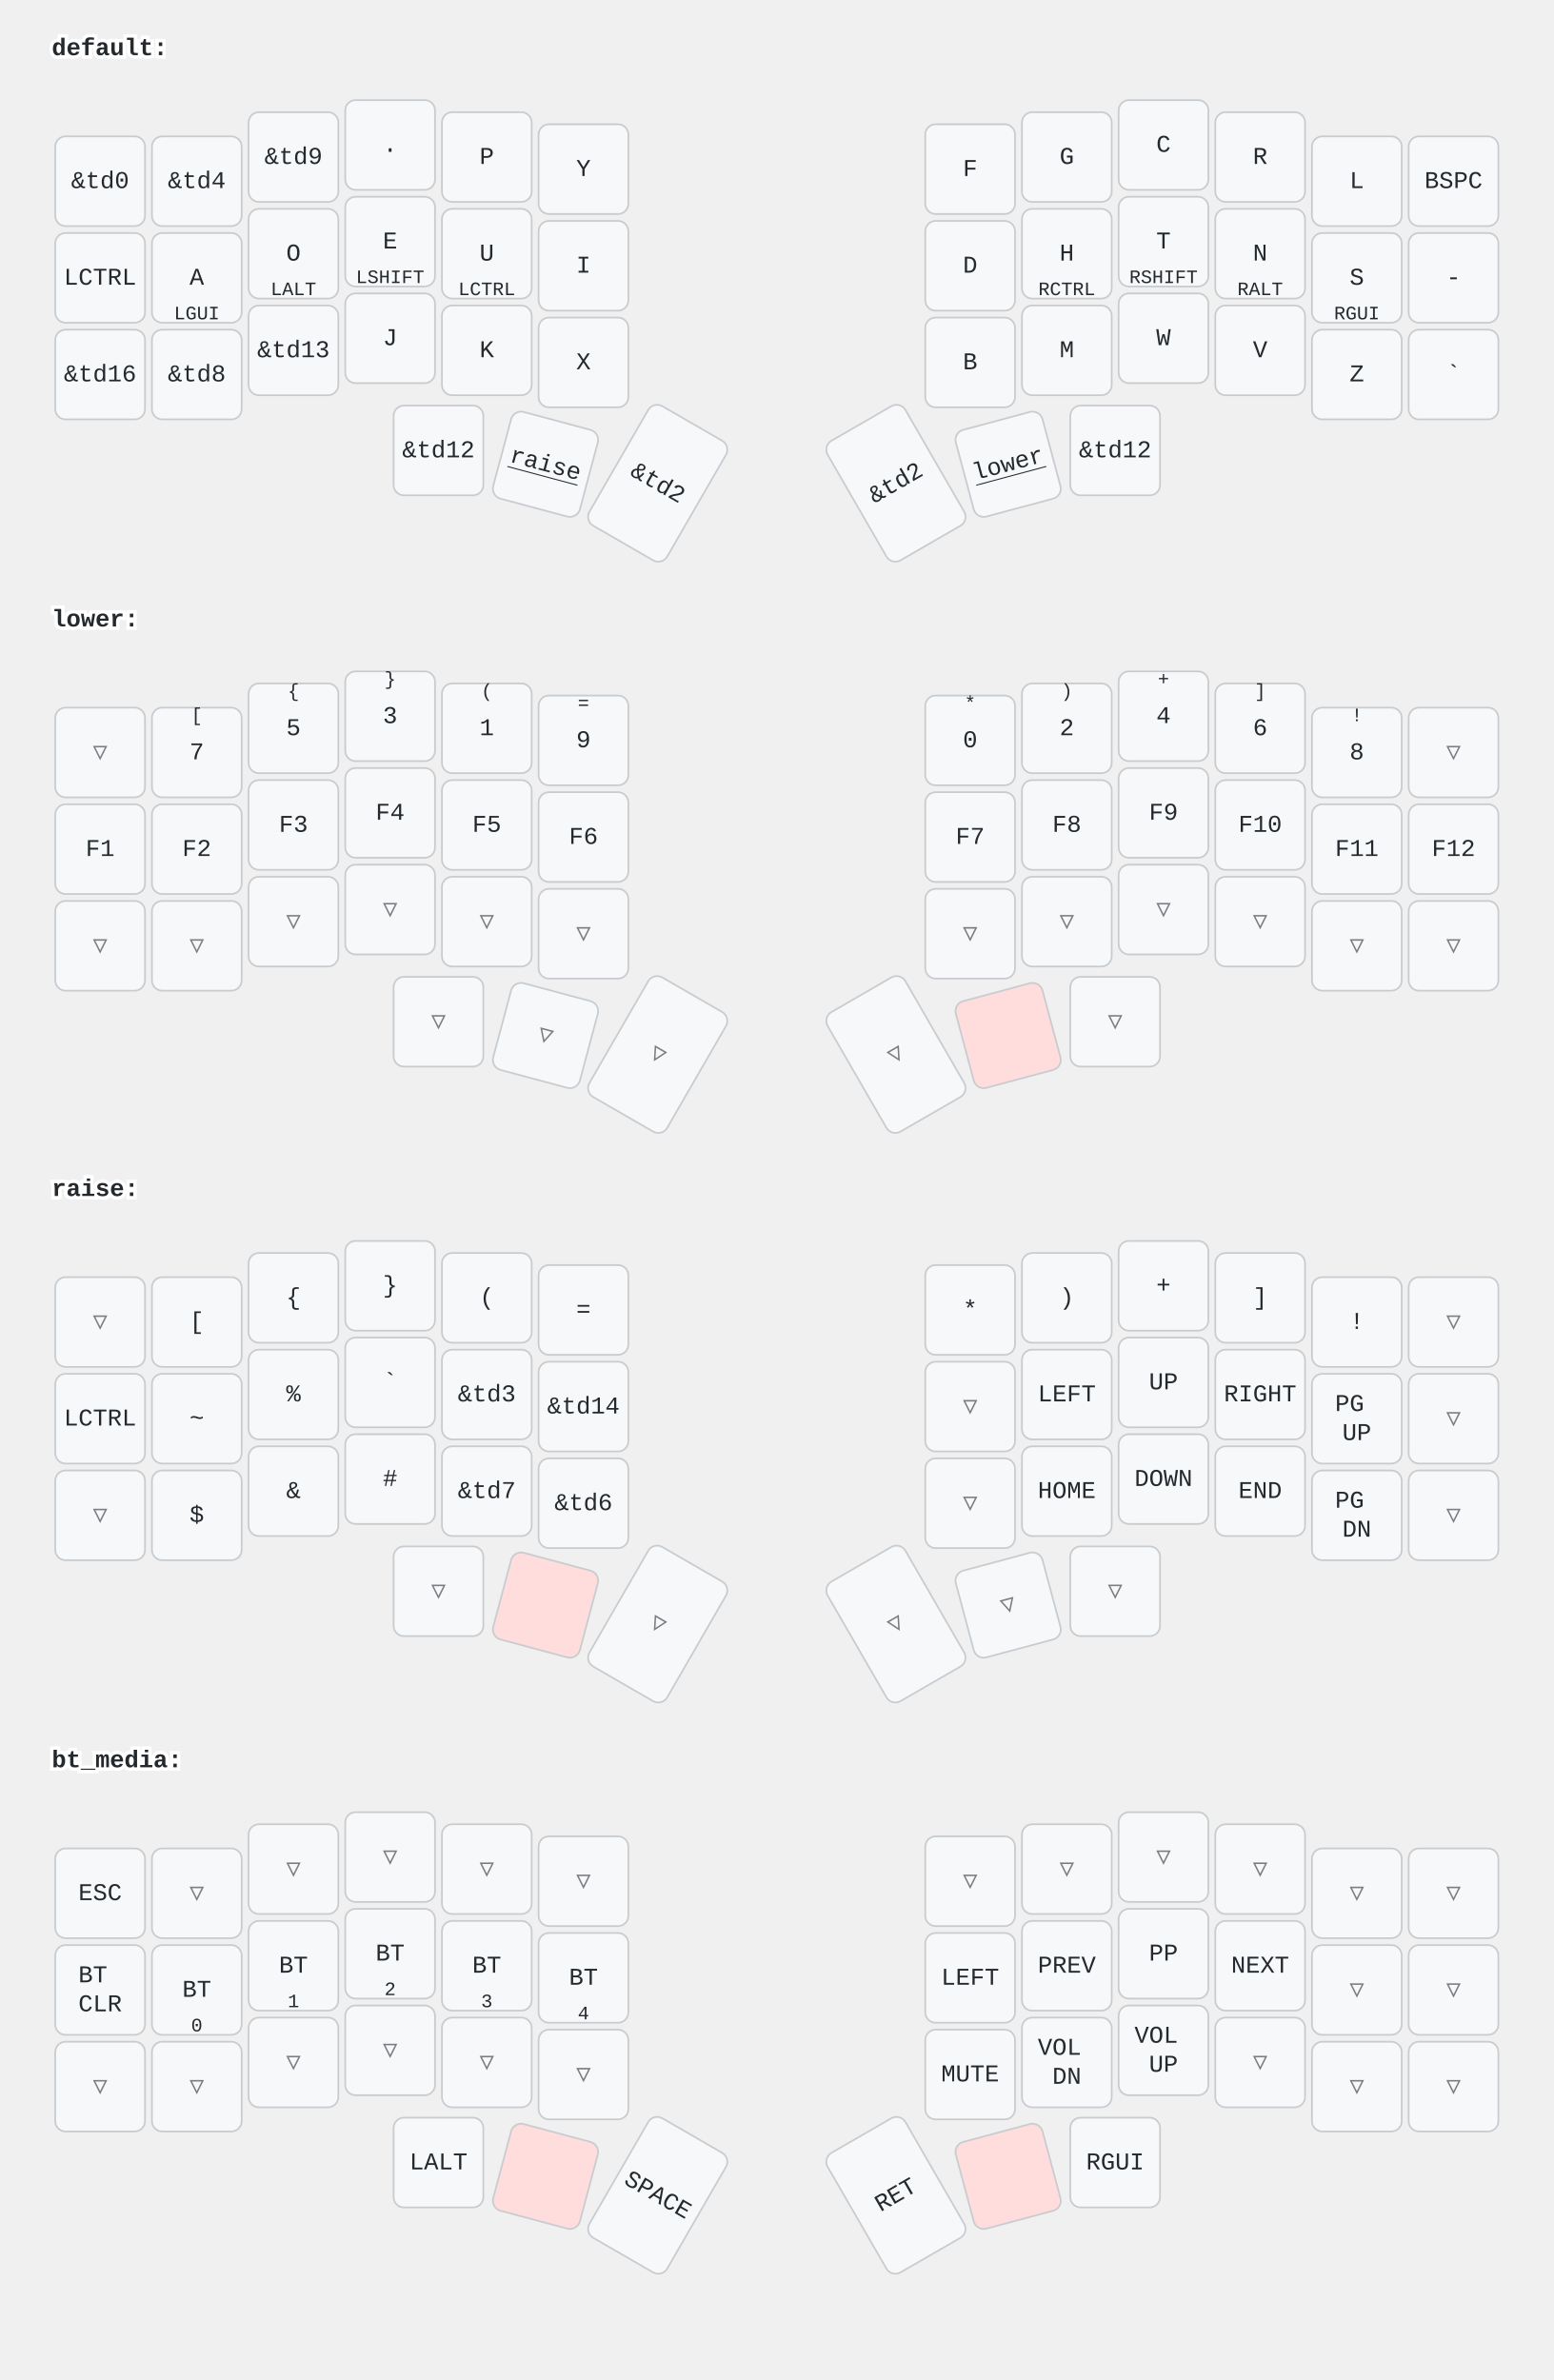
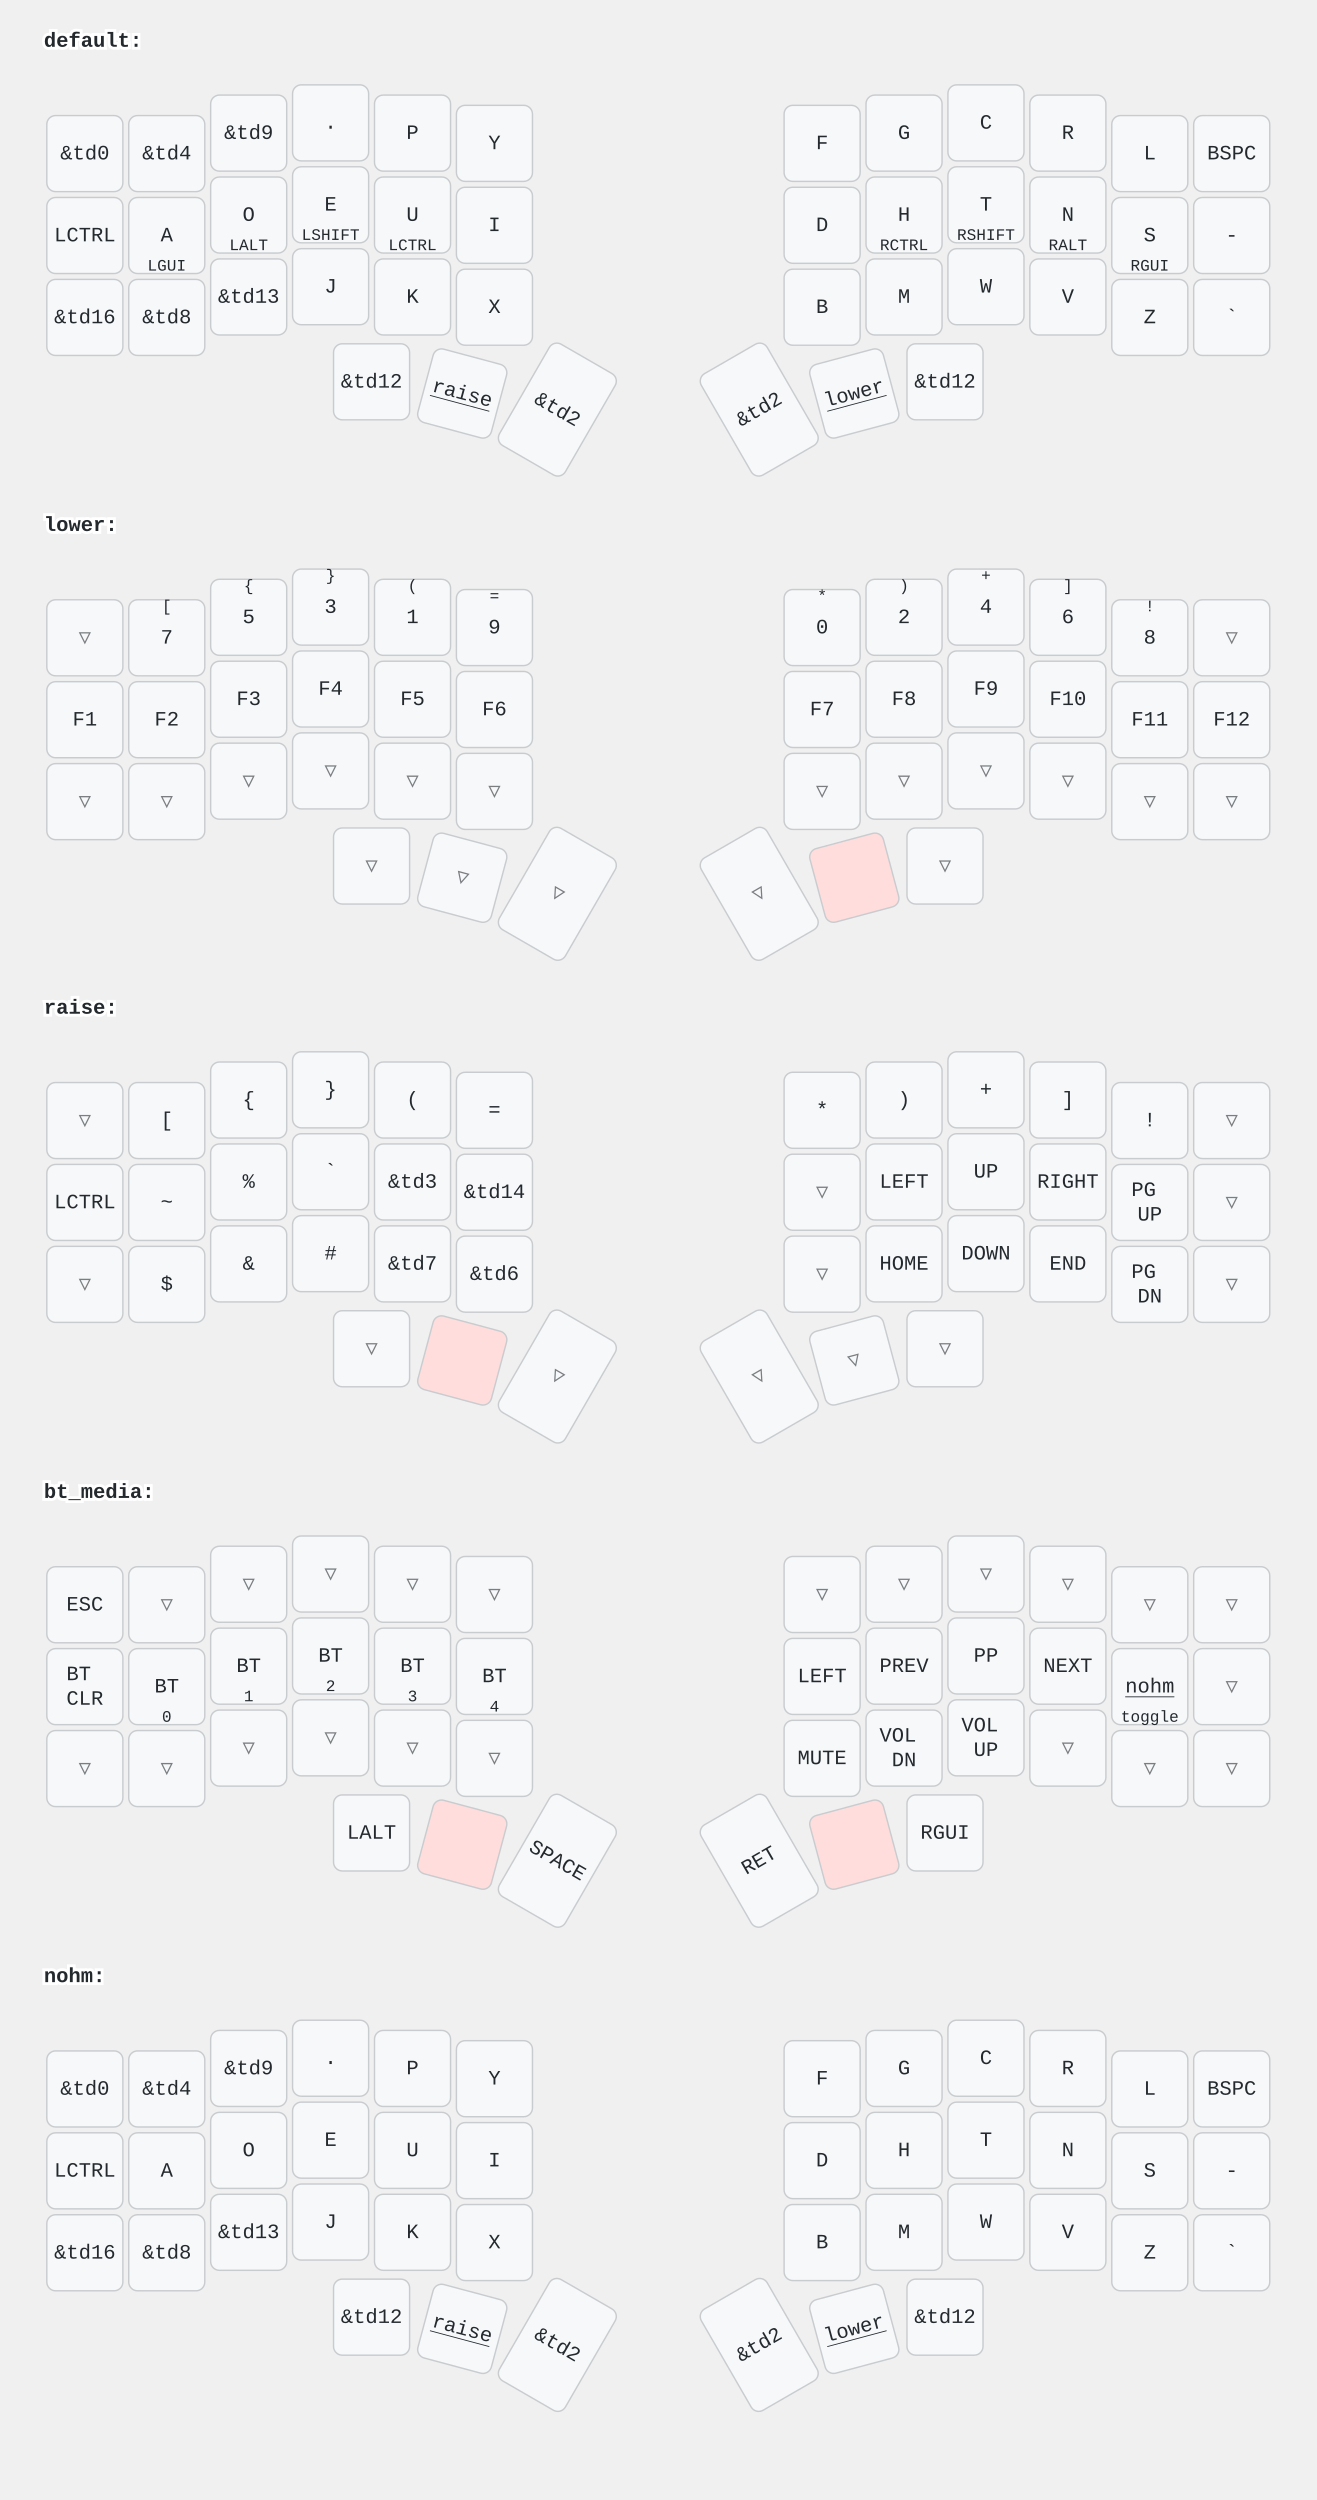
- <svg xmlns="http://www.w3.org/2000/svg" width="900" height="1379" viewBox="0 0 900 1379" class="keymap">
+ <svg xmlns="http://www.w3.org/2000/svg" width="900" height="1709" viewBox="0 0 900 1709" class="keymap">
  <style>/* inherit to force styles through use tags */
svg path {
    fill: inherit;
}

/* font and background color specifications */
svg.keymap {
    font-family: SFMono-Regular,Consolas,Liberation Mono,Menlo,monospace;
    font-size: 14px;
    font-kerning: normal;
    text-rendering: optimizeLegibility;
    fill: #24292e;
}

/* default key styling */
rect.key {
    fill: #f6f8fa;
}

rect.key, rect.combo {
    stroke: #c9cccf;
    stroke-width: 1;
}

/* default key side styling, only used is draw_key_sides is set */
rect.side {
    filter: brightness(90%);
}

/* color accent for combo boxes */
rect.combo, rect.combo-separate {
    fill: #cdf;
}

/* color accent for held keys */
rect.held, rect.combo.held {
    fill: #fdd;
}

/* color accent for ghost (optional) keys */
rect.ghost, rect.combo.ghost {
    stroke-dasharray: 4, 4;
    stroke-width: 2;
}

text {
    text-anchor: middle;
    dominant-baseline: middle;
}

/* styling for layer labels */
text.label {
    font-weight: bold;
    text-anchor: start;
    stroke: white;
    stroke-width: 4;
    paint-order: stroke;
}

/* styling for optional footer */
text.footer {
    text-anchor: end;
    dominant-baseline: auto;
    stroke: white;
    stroke-width: 4;
    paint-order: stroke;
}

/* styling for combo tap, and key non-tap label text */
text.combo, text.hold, text.shifted, text.left, text.right {
    font-size: 11px;
}

text.hold {
    text-anchor: middle;
    dominant-baseline: auto;
}

text.shifted {
    text-anchor: middle;
    dominant-baseline: hanging;
}

text.left {
    text-anchor: start;
}

text.right {
    text-anchor: end;
}

text.layer-activator {
    text-decoration: underline;
}

/* styling for hold/shifted label text in combo box */
text.combo.hold, text.combo.shifted, text.combo.left, text.combo.right {
    font-size: 8px;
}

/* lighter symbol for transparent keys */
text.trans {
    fill: #7b7e81;
}

/* styling for combo dendrons */
path.combo {
    stroke-width: 1;
    stroke: gray;
    fill: none;
}

/* Start Tabler Icons Cleanup */
/* cannot use height/width with glyphs */
.icon-tabler &gt; path {
    fill: inherit;
    stroke: inherit;
    stroke-width: 2;
}
/* hide tabler's default box */
.icon-tabler &gt; path[stroke="none"][fill="none"] {
    visibility: hidden;
}
/* End Tabler Icons Cleanup */
</style>
  <g transform="translate(30, 0)" class="layer-default">
    <text x="0" y="28" class="label" id="default">default:</text>
    <g transform="translate(0, 56)">
      <g transform="translate(28, 49)" class="key keypos-0">
        <rect rx="6" ry="6" x="-26" y="-26" width="52" height="52" class="key" />
        <text x="0" y="0" class="key tap">&amp;td0</text>
      </g>
      <g transform="translate(84, 49)" class="key keypos-1">
        <rect rx="6" ry="6" x="-26" y="-26" width="52" height="52" class="key" />
        <text x="0" y="0" class="key tap">&amp;td4</text>
      </g>
      <g transform="translate(140, 35)" class="key keypos-2">
        <rect rx="6" ry="6" x="-26" y="-26" width="52" height="52" class="key" />
        <text x="0" y="0" class="key tap">&amp;td9</text>
      </g>
      <g transform="translate(196, 28)" class="key keypos-3">
        <rect rx="6" ry="6" x="-26" y="-26" width="52" height="52" class="key" />
        <text x="0" y="0" class="key tap">.</text>
      </g>
      <g transform="translate(252, 35)" class="key keypos-4">
        <rect rx="6" ry="6" x="-26" y="-26" width="52" height="52" class="key" />
        <text x="0" y="0" class="key tap">P</text>
      </g>
      <g transform="translate(308, 42)" class="key keypos-5">
        <rect rx="6" ry="6" x="-26" y="-26" width="52" height="52" class="key" />
        <text x="0" y="0" class="key tap">Y</text>
      </g>
      <g transform="translate(532, 42)" class="key keypos-6">
        <rect rx="6" ry="6" x="-26" y="-26" width="52" height="52" class="key" />
        <text x="0" y="0" class="key tap">F</text>
      </g>
      <g transform="translate(588, 35)" class="key keypos-7">
        <rect rx="6" ry="6" x="-26" y="-26" width="52" height="52" class="key" />
        <text x="0" y="0" class="key tap">G</text>
      </g>
      <g transform="translate(644, 28)" class="key keypos-8">
        <rect rx="6" ry="6" x="-26" y="-26" width="52" height="52" class="key" />
        <text x="0" y="0" class="key tap">C</text>
      </g>
      <g transform="translate(700, 35)" class="key keypos-9">
        <rect rx="6" ry="6" x="-26" y="-26" width="52" height="52" class="key" />
        <text x="0" y="0" class="key tap">R</text>
      </g>
      <g transform="translate(756, 49)" class="key keypos-10">
        <rect rx="6" ry="6" x="-26" y="-26" width="52" height="52" class="key" />
        <text x="0" y="0" class="key tap">L</text>
      </g>
      <g transform="translate(812, 49)" class="key keypos-11">
        <rect rx="6" ry="6" x="-26" y="-26" width="52" height="52" class="key" />
        <text x="0" y="0" class="key tap">BSPC</text>
      </g>
      <g transform="translate(28, 105)" class="key keypos-12">
        <rect rx="6" ry="6" x="-26" y="-26" width="52" height="52" class="key" />
        <text x="0" y="0" class="key tap">LCTRL</text>
      </g>
      <g transform="translate(84, 105)" class="key keypos-13">
        <rect rx="6" ry="6" x="-26" y="-26" width="52" height="52" class="key" />
        <text x="0" y="0" class="key tap">A</text>
        <text x="0" y="24" class="key hold">LGUI</text>
      </g>
      <g transform="translate(140, 91)" class="key keypos-14">
        <rect rx="6" ry="6" x="-26" y="-26" width="52" height="52" class="key" />
        <text x="0" y="0" class="key tap">O</text>
        <text x="0" y="24" class="key hold">LALT</text>
      </g>
      <g transform="translate(196, 84)" class="key keypos-15">
        <rect rx="6" ry="6" x="-26" y="-26" width="52" height="52" class="key" />
        <text x="0" y="0" class="key tap">E</text>
        <text x="0" y="24" class="key hold">LSHIFT</text>
      </g>
      <g transform="translate(252, 91)" class="key keypos-16">
        <rect rx="6" ry="6" x="-26" y="-26" width="52" height="52" class="key" />
        <text x="0" y="0" class="key tap">U</text>
        <text x="0" y="24" class="key hold">LCTRL</text>
      </g>
      <g transform="translate(308, 98)" class="key keypos-17">
        <rect rx="6" ry="6" x="-26" y="-26" width="52" height="52" class="key" />
        <text x="0" y="0" class="key tap">I</text>
      </g>
      <g transform="translate(532, 98)" class="key keypos-18">
        <rect rx="6" ry="6" x="-26" y="-26" width="52" height="52" class="key" />
        <text x="0" y="0" class="key tap">D</text>
      </g>
      <g transform="translate(588, 91)" class="key keypos-19">
        <rect rx="6" ry="6" x="-26" y="-26" width="52" height="52" class="key" />
        <text x="0" y="0" class="key tap">H</text>
        <text x="0" y="24" class="key hold">RCTRL</text>
      </g>
      <g transform="translate(644, 84)" class="key keypos-20">
        <rect rx="6" ry="6" x="-26" y="-26" width="52" height="52" class="key" />
        <text x="0" y="0" class="key tap">T</text>
        <text x="0" y="24" class="key hold">RSHIFT</text>
      </g>
      <g transform="translate(700, 91)" class="key keypos-21">
        <rect rx="6" ry="6" x="-26" y="-26" width="52" height="52" class="key" />
        <text x="0" y="0" class="key tap">N</text>
        <text x="0" y="24" class="key hold">RALT</text>
      </g>
      <g transform="translate(756, 105)" class="key keypos-22">
        <rect rx="6" ry="6" x="-26" y="-26" width="52" height="52" class="key" />
        <text x="0" y="0" class="key tap">S</text>
        <text x="0" y="24" class="key hold">RGUI</text>
      </g>
      <g transform="translate(812, 105)" class="key keypos-23">
        <rect rx="6" ry="6" x="-26" y="-26" width="52" height="52" class="key" />
        <text x="0" y="0" class="key tap">-</text>
      </g>
      <g transform="translate(28, 161)" class="key keypos-24">
        <rect rx="6" ry="6" x="-26" y="-26" width="52" height="52" class="key" />
        <text x="0" y="0" class="key tap">&amp;td16</text>
      </g>
      <g transform="translate(84, 161)" class="key keypos-25">
        <rect rx="6" ry="6" x="-26" y="-26" width="52" height="52" class="key" />
        <text x="0" y="0" class="key tap">&amp;td8</text>
      </g>
      <g transform="translate(140, 147)" class="key keypos-26">
        <rect rx="6" ry="6" x="-26" y="-26" width="52" height="52" class="key" />
        <text x="0" y="0" class="key tap">&amp;td13</text>
      </g>
      <g transform="translate(196, 140)" class="key keypos-27">
        <rect rx="6" ry="6" x="-26" y="-26" width="52" height="52" class="key" />
        <text x="0" y="0" class="key tap">J</text>
      </g>
      <g transform="translate(252, 147)" class="key keypos-28">
        <rect rx="6" ry="6" x="-26" y="-26" width="52" height="52" class="key" />
        <text x="0" y="0" class="key tap">K</text>
      </g>
      <g transform="translate(308, 154)" class="key keypos-29">
        <rect rx="6" ry="6" x="-26" y="-26" width="52" height="52" class="key" />
        <text x="0" y="0" class="key tap">X</text>
      </g>
      <g transform="translate(532, 154)" class="key keypos-30">
        <rect rx="6" ry="6" x="-26" y="-26" width="52" height="52" class="key" />
        <text x="0" y="0" class="key tap">B</text>
      </g>
      <g transform="translate(588, 147)" class="key keypos-31">
        <rect rx="6" ry="6" x="-26" y="-26" width="52" height="52" class="key" />
        <text x="0" y="0" class="key tap">M</text>
      </g>
      <g transform="translate(644, 140)" class="key keypos-32">
        <rect rx="6" ry="6" x="-26" y="-26" width="52" height="52" class="key" />
        <text x="0" y="0" class="key tap">W</text>
      </g>
      <g transform="translate(700, 147)" class="key keypos-33">
        <rect rx="6" ry="6" x="-26" y="-26" width="52" height="52" class="key" />
        <text x="0" y="0" class="key tap">V</text>
      </g>
      <g transform="translate(756, 161)" class="key keypos-34">
        <rect rx="6" ry="6" x="-26" y="-26" width="52" height="52" class="key" />
        <text x="0" y="0" class="key tap">Z</text>
      </g>
      <g transform="translate(812, 161)" class="key keypos-35">
        <rect rx="6" ry="6" x="-26" y="-26" width="52" height="52" class="key" />
        <text x="0" y="0" class="key tap">`</text>
      </g>
      <g transform="translate(224, 205)" class="key keypos-36">
        <rect rx="6" ry="6" x="-26" y="-26" width="52" height="52" class="key" />
        <text x="0" y="0" class="key tap">&amp;td12</text>
      </g>
      <g transform="translate(286, 213) rotate(15.0)" class="key keypos-37">
        <rect rx="6" ry="6" x="-26" y="-26" width="52" height="52" class="key" />
        <a href="#raise">
          <text x="0" y="0" class="key tap layer-activator">raise</text>
        </a>
      </g>
      <g transform="translate(351, 224) rotate(30.0)" class="key keypos-38">
        <rect rx="6" ry="6" x="-26" y="-40" width="52" height="80" class="key" />
        <text x="0" y="0" class="key tap">&amp;td2</text>
      </g>
      <g transform="translate(489, 224) rotate(-30.0)" class="key keypos-39">
        <rect rx="6" ry="6" x="-26" y="-40" width="52" height="80" class="key" />
        <text x="0" y="0" class="key tap">&amp;td2</text>
      </g>
      <g transform="translate(554, 213) rotate(-15.0)" class="key keypos-40">
        <rect rx="6" ry="6" x="-26" y="-26" width="52" height="52" class="key" />
        <a href="#lower">
          <text x="0" y="0" class="key tap layer-activator">lower</text>
        </a>
      </g>
      <g transform="translate(616, 205)" class="key keypos-41">
        <rect rx="6" ry="6" x="-26" y="-26" width="52" height="52" class="key" />
        <text x="0" y="0" class="key tap">&amp;td12</text>
      </g>
    </g>
  </g>
  <g transform="translate(30, 331)" class="layer-lower">
    <text x="0" y="28" class="label" id="lower">lower:</text>
    <g transform="translate(0, 56)">
      <g transform="translate(28, 49)" class="key trans keypos-0">
        <rect rx="6" ry="6" x="-26" y="-26" width="52" height="52" class="key trans" />
        <text x="0" y="0" class="key trans tap">▽</text>
      </g>
      <g transform="translate(84, 49)" class="key keypos-1">
        <rect rx="6" ry="6" x="-26" y="-26" width="52" height="52" class="key" />
        <text x="0" y="0" class="key tap">7</text>
        <text x="0" y="-24" class="key shifted">[</text>
      </g>
      <g transform="translate(140, 35)" class="key keypos-2">
        <rect rx="6" ry="6" x="-26" y="-26" width="52" height="52" class="key" />
        <text x="0" y="0" class="key tap">5</text>
        <text x="0" y="-24" class="key shifted">{</text>
      </g>
      <g transform="translate(196, 28)" class="key keypos-3">
        <rect rx="6" ry="6" x="-26" y="-26" width="52" height="52" class="key" />
        <text x="0" y="0" class="key tap">3</text>
        <text x="0" y="-24" class="key shifted">}</text>
      </g>
      <g transform="translate(252, 35)" class="key keypos-4">
        <rect rx="6" ry="6" x="-26" y="-26" width="52" height="52" class="key" />
        <text x="0" y="0" class="key tap">1</text>
        <text x="0" y="-24" class="key shifted">(</text>
      </g>
      <g transform="translate(308, 42)" class="key keypos-5">
        <rect rx="6" ry="6" x="-26" y="-26" width="52" height="52" class="key" />
        <text x="0" y="0" class="key tap">9</text>
        <text x="0" y="-24" class="key shifted">=</text>
      </g>
      <g transform="translate(532, 42)" class="key keypos-6">
        <rect rx="6" ry="6" x="-26" y="-26" width="52" height="52" class="key" />
        <text x="0" y="0" class="key tap">0</text>
        <text x="0" y="-24" class="key shifted">*</text>
      </g>
      <g transform="translate(588, 35)" class="key keypos-7">
        <rect rx="6" ry="6" x="-26" y="-26" width="52" height="52" class="key" />
        <text x="0" y="0" class="key tap">2</text>
        <text x="0" y="-24" class="key shifted">)</text>
      </g>
      <g transform="translate(644, 28)" class="key keypos-8">
        <rect rx="6" ry="6" x="-26" y="-26" width="52" height="52" class="key" />
        <text x="0" y="0" class="key tap">4</text>
        <text x="0" y="-24" class="key shifted">+</text>
      </g>
      <g transform="translate(700, 35)" class="key keypos-9">
        <rect rx="6" ry="6" x="-26" y="-26" width="52" height="52" class="key" />
        <text x="0" y="0" class="key tap">6</text>
        <text x="0" y="-24" class="key shifted">]</text>
      </g>
      <g transform="translate(756, 49)" class="key keypos-10">
        <rect rx="6" ry="6" x="-26" y="-26" width="52" height="52" class="key" />
        <text x="0" y="0" class="key tap">8</text>
        <text x="0" y="-24" class="key shifted">!</text>
      </g>
      <g transform="translate(812, 49)" class="key trans keypos-11">
        <rect rx="6" ry="6" x="-26" y="-26" width="52" height="52" class="key trans" />
        <text x="0" y="0" class="key trans tap">▽</text>
      </g>
      <g transform="translate(28, 105)" class="key keypos-12">
        <rect rx="6" ry="6" x="-26" y="-26" width="52" height="52" class="key" />
        <text x="0" y="0" class="key tap">F1</text>
      </g>
      <g transform="translate(84, 105)" class="key keypos-13">
        <rect rx="6" ry="6" x="-26" y="-26" width="52" height="52" class="key" />
        <text x="0" y="0" class="key tap">F2</text>
      </g>
      <g transform="translate(140, 91)" class="key keypos-14">
        <rect rx="6" ry="6" x="-26" y="-26" width="52" height="52" class="key" />
        <text x="0" y="0" class="key tap">F3</text>
      </g>
      <g transform="translate(196, 84)" class="key keypos-15">
        <rect rx="6" ry="6" x="-26" y="-26" width="52" height="52" class="key" />
        <text x="0" y="0" class="key tap">F4</text>
      </g>
      <g transform="translate(252, 91)" class="key keypos-16">
        <rect rx="6" ry="6" x="-26" y="-26" width="52" height="52" class="key" />
        <text x="0" y="0" class="key tap">F5</text>
      </g>
      <g transform="translate(308, 98)" class="key keypos-17">
        <rect rx="6" ry="6" x="-26" y="-26" width="52" height="52" class="key" />
        <text x="0" y="0" class="key tap">F6</text>
      </g>
      <g transform="translate(532, 98)" class="key keypos-18">
        <rect rx="6" ry="6" x="-26" y="-26" width="52" height="52" class="key" />
        <text x="0" y="0" class="key tap">F7</text>
      </g>
      <g transform="translate(588, 91)" class="key keypos-19">
        <rect rx="6" ry="6" x="-26" y="-26" width="52" height="52" class="key" />
        <text x="0" y="0" class="key tap">F8</text>
      </g>
      <g transform="translate(644, 84)" class="key keypos-20">
        <rect rx="6" ry="6" x="-26" y="-26" width="52" height="52" class="key" />
        <text x="0" y="0" class="key tap">F9</text>
      </g>
      <g transform="translate(700, 91)" class="key keypos-21">
        <rect rx="6" ry="6" x="-26" y="-26" width="52" height="52" class="key" />
        <text x="0" y="0" class="key tap">F10</text>
      </g>
      <g transform="translate(756, 105)" class="key keypos-22">
        <rect rx="6" ry="6" x="-26" y="-26" width="52" height="52" class="key" />
        <text x="0" y="0" class="key tap">F11</text>
      </g>
      <g transform="translate(812, 105)" class="key keypos-23">
        <rect rx="6" ry="6" x="-26" y="-26" width="52" height="52" class="key" />
        <text x="0" y="0" class="key tap">F12</text>
      </g>
      <g transform="translate(28, 161)" class="key trans keypos-24">
        <rect rx="6" ry="6" x="-26" y="-26" width="52" height="52" class="key trans" />
        <text x="0" y="0" class="key trans tap">▽</text>
      </g>
      <g transform="translate(84, 161)" class="key trans keypos-25">
        <rect rx="6" ry="6" x="-26" y="-26" width="52" height="52" class="key trans" />
        <text x="0" y="0" class="key trans tap">▽</text>
      </g>
      <g transform="translate(140, 147)" class="key trans keypos-26">
        <rect rx="6" ry="6" x="-26" y="-26" width="52" height="52" class="key trans" />
        <text x="0" y="0" class="key trans tap">▽</text>
      </g>
      <g transform="translate(196, 140)" class="key trans keypos-27">
        <rect rx="6" ry="6" x="-26" y="-26" width="52" height="52" class="key trans" />
        <text x="0" y="0" class="key trans tap">▽</text>
      </g>
      <g transform="translate(252, 147)" class="key trans keypos-28">
        <rect rx="6" ry="6" x="-26" y="-26" width="52" height="52" class="key trans" />
        <text x="0" y="0" class="key trans tap">▽</text>
      </g>
      <g transform="translate(308, 154)" class="key trans keypos-29">
        <rect rx="6" ry="6" x="-26" y="-26" width="52" height="52" class="key trans" />
        <text x="0" y="0" class="key trans tap">▽</text>
      </g>
      <g transform="translate(532, 154)" class="key trans keypos-30">
        <rect rx="6" ry="6" x="-26" y="-26" width="52" height="52" class="key trans" />
        <text x="0" y="0" class="key trans tap">▽</text>
      </g>
      <g transform="translate(588, 147)" class="key trans keypos-31">
        <rect rx="6" ry="6" x="-26" y="-26" width="52" height="52" class="key trans" />
        <text x="0" y="0" class="key trans tap">▽</text>
      </g>
      <g transform="translate(644, 140)" class="key trans keypos-32">
        <rect rx="6" ry="6" x="-26" y="-26" width="52" height="52" class="key trans" />
        <text x="0" y="0" class="key trans tap">▽</text>
      </g>
      <g transform="translate(700, 147)" class="key trans keypos-33">
        <rect rx="6" ry="6" x="-26" y="-26" width="52" height="52" class="key trans" />
        <text x="0" y="0" class="key trans tap">▽</text>
      </g>
      <g transform="translate(756, 161)" class="key trans keypos-34">
        <rect rx="6" ry="6" x="-26" y="-26" width="52" height="52" class="key trans" />
        <text x="0" y="0" class="key trans tap">▽</text>
      </g>
      <g transform="translate(812, 161)" class="key trans keypos-35">
        <rect rx="6" ry="6" x="-26" y="-26" width="52" height="52" class="key trans" />
        <text x="0" y="0" class="key trans tap">▽</text>
      </g>
      <g transform="translate(224, 205)" class="key trans keypos-36">
        <rect rx="6" ry="6" x="-26" y="-26" width="52" height="52" class="key trans" />
        <text x="0" y="0" class="key trans tap">▽</text>
      </g>
      <g transform="translate(286, 213) rotate(15.0)" class="key trans keypos-37">
        <rect rx="6" ry="6" x="-26" y="-26" width="52" height="52" class="key trans" />
        <text x="0" y="0" class="key trans tap">▽</text>
      </g>
      <g transform="translate(351, 224) rotate(30.0)" class="key trans keypos-38">
        <rect rx="6" ry="6" x="-26" y="-40" width="52" height="80" class="key trans" />
        <text x="0" y="0" class="key trans tap">▽</text>
      </g>
      <g transform="translate(489, 224) rotate(-30.0)" class="key trans keypos-39">
        <rect rx="6" ry="6" x="-26" y="-40" width="52" height="80" class="key trans" />
        <text x="0" y="0" class="key trans tap">▽</text>
      </g>
      <g transform="translate(554, 213) rotate(-15.0)" class="key held keypos-40">
        <rect rx="6" ry="6" x="-26" y="-26" width="52" height="52" class="key held" />
      </g>
      <g transform="translate(616, 205)" class="key trans keypos-41">
        <rect rx="6" ry="6" x="-26" y="-26" width="52" height="52" class="key trans" />
        <text x="0" y="0" class="key trans tap">▽</text>
      </g>
    </g>
  </g>
  <g transform="translate(30, 661)" class="layer-raise">
    <text x="0" y="28" class="label" id="raise">raise:</text>
    <g transform="translate(0, 56)">
      <g transform="translate(28, 49)" class="key trans keypos-0">
        <rect rx="6" ry="6" x="-26" y="-26" width="52" height="52" class="key trans" />
        <text x="0" y="0" class="key trans tap">▽</text>
      </g>
      <g transform="translate(84, 49)" class="key keypos-1">
        <rect rx="6" ry="6" x="-26" y="-26" width="52" height="52" class="key" />
        <text x="0" y="0" class="key tap">[</text>
      </g>
      <g transform="translate(140, 35)" class="key keypos-2">
        <rect rx="6" ry="6" x="-26" y="-26" width="52" height="52" class="key" />
        <text x="0" y="0" class="key tap">{</text>
      </g>
      <g transform="translate(196, 28)" class="key keypos-3">
        <rect rx="6" ry="6" x="-26" y="-26" width="52" height="52" class="key" />
        <text x="0" y="0" class="key tap">}</text>
      </g>
      <g transform="translate(252, 35)" class="key keypos-4">
        <rect rx="6" ry="6" x="-26" y="-26" width="52" height="52" class="key" />
        <text x="0" y="0" class="key tap">(</text>
      </g>
      <g transform="translate(308, 42)" class="key keypos-5">
        <rect rx="6" ry="6" x="-26" y="-26" width="52" height="52" class="key" />
        <text x="0" y="0" class="key tap">=</text>
      </g>
      <g transform="translate(532, 42)" class="key keypos-6">
        <rect rx="6" ry="6" x="-26" y="-26" width="52" height="52" class="key" />
        <text x="0" y="0" class="key tap">*</text>
      </g>
      <g transform="translate(588, 35)" class="key keypos-7">
        <rect rx="6" ry="6" x="-26" y="-26" width="52" height="52" class="key" />
        <text x="0" y="0" class="key tap">)</text>
      </g>
      <g transform="translate(644, 28)" class="key keypos-8">
        <rect rx="6" ry="6" x="-26" y="-26" width="52" height="52" class="key" />
        <text x="0" y="0" class="key tap">+</text>
      </g>
      <g transform="translate(700, 35)" class="key keypos-9">
        <rect rx="6" ry="6" x="-26" y="-26" width="52" height="52" class="key" />
        <text x="0" y="0" class="key tap">]</text>
      </g>
      <g transform="translate(756, 49)" class="key keypos-10">
        <rect rx="6" ry="6" x="-26" y="-26" width="52" height="52" class="key" />
        <text x="0" y="0" class="key tap">!</text>
      </g>
      <g transform="translate(812, 49)" class="key trans keypos-11">
        <rect rx="6" ry="6" x="-26" y="-26" width="52" height="52" class="key trans" />
        <text x="0" y="0" class="key trans tap">▽</text>
      </g>
      <g transform="translate(28, 105)" class="key keypos-12">
        <rect rx="6" ry="6" x="-26" y="-26" width="52" height="52" class="key" />
        <text x="0" y="0" class="key tap">LCTRL</text>
      </g>
      <g transform="translate(84, 105)" class="key keypos-13">
        <rect rx="6" ry="6" x="-26" y="-26" width="52" height="52" class="key" />
        <text x="0" y="0" class="key tap">~</text>
      </g>
      <g transform="translate(140, 91)" class="key keypos-14">
        <rect rx="6" ry="6" x="-26" y="-26" width="52" height="52" class="key" />
        <text x="0" y="0" class="key tap">%</text>
      </g>
      <g transform="translate(196, 84)" class="key keypos-15">
        <rect rx="6" ry="6" x="-26" y="-26" width="52" height="52" class="key" />
        <text x="0" y="0" class="key tap">`</text>
      </g>
      <g transform="translate(252, 91)" class="key keypos-16">
        <rect rx="6" ry="6" x="-26" y="-26" width="52" height="52" class="key" />
        <text x="0" y="0" class="key tap">&amp;td3</text>
      </g>
      <g transform="translate(308, 98)" class="key keypos-17">
        <rect rx="6" ry="6" x="-26" y="-26" width="52" height="52" class="key" />
        <text x="0" y="0" class="key tap">&amp;td14</text>
      </g>
      <g transform="translate(532, 98)" class="key trans keypos-18">
        <rect rx="6" ry="6" x="-26" y="-26" width="52" height="52" class="key trans" />
        <text x="0" y="0" class="key trans tap">▽</text>
      </g>
      <g transform="translate(588, 91)" class="key keypos-19">
        <rect rx="6" ry="6" x="-26" y="-26" width="52" height="52" class="key" />
        <text x="0" y="0" class="key tap">LEFT</text>
      </g>
      <g transform="translate(644, 84)" class="key keypos-20">
        <rect rx="6" ry="6" x="-26" y="-26" width="52" height="52" class="key" />
        <text x="0" y="0" class="key tap">UP</text>
      </g>
      <g transform="translate(700, 91)" class="key keypos-21">
        <rect rx="6" ry="6" x="-26" y="-26" width="52" height="52" class="key" />
        <text x="0" y="0" class="key tap">RIGHT</text>
      </g>
      <g transform="translate(756, 105)" class="key keypos-22">
        <rect rx="6" ry="6" x="-26" y="-26" width="52" height="52" class="key" />
        <text x="0" y="0" class="key tap">
          <tspan x="0" dy="-0.6em">PG</tspan>
          <tspan x="0" dy="1.2em">UP</tspan>
        </text>
      </g>
      <g transform="translate(812, 105)" class="key trans keypos-23">
        <rect rx="6" ry="6" x="-26" y="-26" width="52" height="52" class="key trans" />
        <text x="0" y="0" class="key trans tap">▽</text>
      </g>
      <g transform="translate(28, 161)" class="key trans keypos-24">
        <rect rx="6" ry="6" x="-26" y="-26" width="52" height="52" class="key trans" />
        <text x="0" y="0" class="key trans tap">▽</text>
      </g>
      <g transform="translate(84, 161)" class="key keypos-25">
        <rect rx="6" ry="6" x="-26" y="-26" width="52" height="52" class="key" />
        <text x="0" y="0" class="key tap">$</text>
      </g>
      <g transform="translate(140, 147)" class="key keypos-26">
        <rect rx="6" ry="6" x="-26" y="-26" width="52" height="52" class="key" />
        <text x="0" y="0" class="key tap">&amp;</text>
      </g>
      <g transform="translate(196, 140)" class="key keypos-27">
        <rect rx="6" ry="6" x="-26" y="-26" width="52" height="52" class="key" />
        <text x="0" y="0" class="key tap">#</text>
      </g>
      <g transform="translate(252, 147)" class="key keypos-28">
        <rect rx="6" ry="6" x="-26" y="-26" width="52" height="52" class="key" />
        <text x="0" y="0" class="key tap">&amp;td7</text>
      </g>
      <g transform="translate(308, 154)" class="key keypos-29">
        <rect rx="6" ry="6" x="-26" y="-26" width="52" height="52" class="key" />
        <text x="0" y="0" class="key tap">&amp;td6</text>
      </g>
      <g transform="translate(532, 154)" class="key trans keypos-30">
        <rect rx="6" ry="6" x="-26" y="-26" width="52" height="52" class="key trans" />
        <text x="0" y="0" class="key trans tap">▽</text>
      </g>
      <g transform="translate(588, 147)" class="key keypos-31">
        <rect rx="6" ry="6" x="-26" y="-26" width="52" height="52" class="key" />
        <text x="0" y="0" class="key tap">HOME</text>
      </g>
      <g transform="translate(644, 140)" class="key keypos-32">
        <rect rx="6" ry="6" x="-26" y="-26" width="52" height="52" class="key" />
        <text x="0" y="0" class="key tap">DOWN</text>
      </g>
      <g transform="translate(700, 147)" class="key keypos-33">
        <rect rx="6" ry="6" x="-26" y="-26" width="52" height="52" class="key" />
        <text x="0" y="0" class="key tap">END</text>
      </g>
      <g transform="translate(756, 161)" class="key keypos-34">
        <rect rx="6" ry="6" x="-26" y="-26" width="52" height="52" class="key" />
        <text x="0" y="0" class="key tap">
          <tspan x="0" dy="-0.6em">PG</tspan>
          <tspan x="0" dy="1.2em">DN</tspan>
        </text>
      </g>
      <g transform="translate(812, 161)" class="key trans keypos-35">
        <rect rx="6" ry="6" x="-26" y="-26" width="52" height="52" class="key trans" />
        <text x="0" y="0" class="key trans tap">▽</text>
      </g>
      <g transform="translate(224, 205)" class="key trans keypos-36">
        <rect rx="6" ry="6" x="-26" y="-26" width="52" height="52" class="key trans" />
        <text x="0" y="0" class="key trans tap">▽</text>
      </g>
      <g transform="translate(286, 213) rotate(15.0)" class="key held keypos-37">
        <rect rx="6" ry="6" x="-26" y="-26" width="52" height="52" class="key held" />
      </g>
      <g transform="translate(351, 224) rotate(30.0)" class="key trans keypos-38">
        <rect rx="6" ry="6" x="-26" y="-40" width="52" height="80" class="key trans" />
        <text x="0" y="0" class="key trans tap">▽</text>
      </g>
      <g transform="translate(489, 224) rotate(-30.0)" class="key trans keypos-39">
        <rect rx="6" ry="6" x="-26" y="-40" width="52" height="80" class="key trans" />
        <text x="0" y="0" class="key trans tap">▽</text>
      </g>
      <g transform="translate(554, 213) rotate(-15.0)" class="key trans keypos-40">
        <rect rx="6" ry="6" x="-26" y="-26" width="52" height="52" class="key trans" />
        <text x="0" y="0" class="key trans tap">▽</text>
      </g>
      <g transform="translate(616, 205)" class="key trans keypos-41">
        <rect rx="6" ry="6" x="-26" y="-26" width="52" height="52" class="key trans" />
        <text x="0" y="0" class="key trans tap">▽</text>
      </g>
    </g>
  </g>
  <g transform="translate(30, 992)" class="layer-bt_media">
    <text x="0" y="28" class="label" id="bt_media">bt_media:</text>
    <g transform="translate(0, 56)">
      <g transform="translate(28, 49)" class="key keypos-0">
        <rect rx="6" ry="6" x="-26" y="-26" width="52" height="52" class="key" />
        <text x="0" y="0" class="key tap">ESC</text>
      </g>
      <g transform="translate(84, 49)" class="key trans keypos-1">
        <rect rx="6" ry="6" x="-26" y="-26" width="52" height="52" class="key trans" />
        <text x="0" y="0" class="key trans tap">▽</text>
      </g>
      <g transform="translate(140, 35)" class="key trans keypos-2">
        <rect rx="6" ry="6" x="-26" y="-26" width="52" height="52" class="key trans" />
        <text x="0" y="0" class="key trans tap">▽</text>
      </g>
      <g transform="translate(196, 28)" class="key trans keypos-3">
        <rect rx="6" ry="6" x="-26" y="-26" width="52" height="52" class="key trans" />
        <text x="0" y="0" class="key trans tap">▽</text>
      </g>
      <g transform="translate(252, 35)" class="key trans keypos-4">
        <rect rx="6" ry="6" x="-26" y="-26" width="52" height="52" class="key trans" />
        <text x="0" y="0" class="key trans tap">▽</text>
      </g>
      <g transform="translate(308, 42)" class="key trans keypos-5">
        <rect rx="6" ry="6" x="-26" y="-26" width="52" height="52" class="key trans" />
        <text x="0" y="0" class="key trans tap">▽</text>
      </g>
      <g transform="translate(532, 42)" class="key trans keypos-6">
        <rect rx="6" ry="6" x="-26" y="-26" width="52" height="52" class="key trans" />
        <text x="0" y="0" class="key trans tap">▽</text>
      </g>
      <g transform="translate(588, 35)" class="key trans keypos-7">
        <rect rx="6" ry="6" x="-26" y="-26" width="52" height="52" class="key trans" />
        <text x="0" y="0" class="key trans tap">▽</text>
      </g>
      <g transform="translate(644, 28)" class="key trans keypos-8">
        <rect rx="6" ry="6" x="-26" y="-26" width="52" height="52" class="key trans" />
        <text x="0" y="0" class="key trans tap">▽</text>
      </g>
      <g transform="translate(700, 35)" class="key trans keypos-9">
        <rect rx="6" ry="6" x="-26" y="-26" width="52" height="52" class="key trans" />
        <text x="0" y="0" class="key trans tap">▽</text>
      </g>
      <g transform="translate(756, 49)" class="key trans keypos-10">
        <rect rx="6" ry="6" x="-26" y="-26" width="52" height="52" class="key trans" />
        <text x="0" y="0" class="key trans tap">▽</text>
      </g>
      <g transform="translate(812, 49)" class="key trans keypos-11">
        <rect rx="6" ry="6" x="-26" y="-26" width="52" height="52" class="key trans" />
        <text x="0" y="0" class="key trans tap">▽</text>
      </g>
      <g transform="translate(28, 105)" class="key keypos-12">
        <rect rx="6" ry="6" x="-26" y="-26" width="52" height="52" class="key" />
        <text x="0" y="0" class="key tap">
          <tspan x="0" dy="-0.6em">BT</tspan>
          <tspan x="0" dy="1.2em">CLR</tspan>
        </text>
      </g>
      <g transform="translate(84, 105)" class="key keypos-13">
        <rect rx="6" ry="6" x="-26" y="-26" width="52" height="52" class="key" />
        <text x="0" y="0" class="key tap">BT</text>
        <text x="0" y="24" class="key hold">0</text>
      </g>
      <g transform="translate(140, 91)" class="key keypos-14">
        <rect rx="6" ry="6" x="-26" y="-26" width="52" height="52" class="key" />
        <text x="0" y="0" class="key tap">BT</text>
        <text x="0" y="24" class="key hold">1</text>
      </g>
      <g transform="translate(196, 84)" class="key keypos-15">
        <rect rx="6" ry="6" x="-26" y="-26" width="52" height="52" class="key" />
        <text x="0" y="0" class="key tap">BT</text>
        <text x="0" y="24" class="key hold">2</text>
      </g>
      <g transform="translate(252, 91)" class="key keypos-16">
        <rect rx="6" ry="6" x="-26" y="-26" width="52" height="52" class="key" />
        <text x="0" y="0" class="key tap">BT</text>
        <text x="0" y="24" class="key hold">3</text>
      </g>
      <g transform="translate(308, 98)" class="key keypos-17">
        <rect rx="6" ry="6" x="-26" y="-26" width="52" height="52" class="key" />
        <text x="0" y="0" class="key tap">BT</text>
        <text x="0" y="24" class="key hold">4</text>
      </g>
      <g transform="translate(532, 98)" class="key keypos-18">
        <rect rx="6" ry="6" x="-26" y="-26" width="52" height="52" class="key" />
        <text x="0" y="0" class="key tap">LEFT</text>
      </g>
      <g transform="translate(588, 91)" class="key keypos-19">
        <rect rx="6" ry="6" x="-26" y="-26" width="52" height="52" class="key" />
        <text x="0" y="0" class="key tap">PREV</text>
      </g>
      <g transform="translate(644, 84)" class="key keypos-20">
        <rect rx="6" ry="6" x="-26" y="-26" width="52" height="52" class="key" />
        <text x="0" y="0" class="key tap">PP</text>
      </g>
      <g transform="translate(700, 91)" class="key keypos-21">
        <rect rx="6" ry="6" x="-26" y="-26" width="52" height="52" class="key" />
        <text x="0" y="0" class="key tap">NEXT</text>
      </g>
-       <g transform="translate(756, 105)" class="key trans keypos-22">
-         <rect rx="6" ry="6" x="-26" y="-26" width="52" height="52" class="key trans" />
-         <text x="0" y="0" class="key trans tap">▽</text>
+       <g transform="translate(756, 105)" class="key keypos-22">
+         <rect rx="6" ry="6" x="-26" y="-26" width="52" height="52" class="key" />
+         <a href="#nohm">
+           <text x="0" y="0" class="key tap layer-activator">nohm</text>
+         </a>
+         <text x="0" y="24" class="key hold">toggle</text>
      </g>
      <g transform="translate(812, 105)" class="key trans keypos-23">
        <rect rx="6" ry="6" x="-26" y="-26" width="52" height="52" class="key trans" />
        <text x="0" y="0" class="key trans tap">▽</text>
      </g>
      <g transform="translate(28, 161)" class="key trans keypos-24">
        <rect rx="6" ry="6" x="-26" y="-26" width="52" height="52" class="key trans" />
        <text x="0" y="0" class="key trans tap">▽</text>
      </g>
      <g transform="translate(84, 161)" class="key trans keypos-25">
        <rect rx="6" ry="6" x="-26" y="-26" width="52" height="52" class="key trans" />
        <text x="0" y="0" class="key trans tap">▽</text>
      </g>
      <g transform="translate(140, 147)" class="key trans keypos-26">
        <rect rx="6" ry="6" x="-26" y="-26" width="52" height="52" class="key trans" />
        <text x="0" y="0" class="key trans tap">▽</text>
      </g>
      <g transform="translate(196, 140)" class="key trans keypos-27">
        <rect rx="6" ry="6" x="-26" y="-26" width="52" height="52" class="key trans" />
        <text x="0" y="0" class="key trans tap">▽</text>
      </g>
      <g transform="translate(252, 147)" class="key trans keypos-28">
        <rect rx="6" ry="6" x="-26" y="-26" width="52" height="52" class="key trans" />
        <text x="0" y="0" class="key trans tap">▽</text>
      </g>
      <g transform="translate(308, 154)" class="key trans keypos-29">
        <rect rx="6" ry="6" x="-26" y="-26" width="52" height="52" class="key trans" />
        <text x="0" y="0" class="key trans tap">▽</text>
      </g>
      <g transform="translate(532, 154)" class="key keypos-30">
        <rect rx="6" ry="6" x="-26" y="-26" width="52" height="52" class="key" />
        <text x="0" y="0" class="key tap">MUTE</text>
      </g>
      <g transform="translate(588, 147)" class="key keypos-31">
        <rect rx="6" ry="6" x="-26" y="-26" width="52" height="52" class="key" />
        <text x="0" y="0" class="key tap">
          <tspan x="0" dy="-0.6em">VOL</tspan>
          <tspan x="0" dy="1.2em">DN</tspan>
        </text>
      </g>
      <g transform="translate(644, 140)" class="key keypos-32">
        <rect rx="6" ry="6" x="-26" y="-26" width="52" height="52" class="key" />
        <text x="0" y="0" class="key tap">
          <tspan x="0" dy="-0.6em">VOL</tspan>
          <tspan x="0" dy="1.2em">UP</tspan>
        </text>
      </g>
      <g transform="translate(700, 147)" class="key trans keypos-33">
        <rect rx="6" ry="6" x="-26" y="-26" width="52" height="52" class="key trans" />
        <text x="0" y="0" class="key trans tap">▽</text>
      </g>
      <g transform="translate(756, 161)" class="key trans keypos-34">
        <rect rx="6" ry="6" x="-26" y="-26" width="52" height="52" class="key trans" />
        <text x="0" y="0" class="key trans tap">▽</text>
      </g>
      <g transform="translate(812, 161)" class="key trans keypos-35">
        <rect rx="6" ry="6" x="-26" y="-26" width="52" height="52" class="key trans" />
        <text x="0" y="0" class="key trans tap">▽</text>
      </g>
      <g transform="translate(224, 205)" class="key keypos-36">
        <rect rx="6" ry="6" x="-26" y="-26" width="52" height="52" class="key" />
        <text x="0" y="0" class="key tap">LALT</text>
      </g>
      <g transform="translate(286, 213) rotate(15.0)" class="key held keypos-37">
        <rect rx="6" ry="6" x="-26" y="-26" width="52" height="52" class="key held" />
      </g>
      <g transform="translate(351, 224) rotate(30.0)" class="key keypos-38">
        <rect rx="6" ry="6" x="-26" y="-40" width="52" height="80" class="key" />
        <text x="0" y="0" class="key tap">SPACE</text>
      </g>
      <g transform="translate(489, 224) rotate(-30.0)" class="key keypos-39">
        <rect rx="6" ry="6" x="-26" y="-40" width="52" height="80" class="key" />
        <text x="0" y="0" class="key tap">RET</text>
      </g>
      <g transform="translate(554, 213) rotate(-15.0)" class="key held keypos-40">
        <rect rx="6" ry="6" x="-26" y="-26" width="52" height="52" class="key held" />
      </g>
      <g transform="translate(616, 205)" class="key keypos-41">
        <rect rx="6" ry="6" x="-26" y="-26" width="52" height="52" class="key" />
        <text x="0" y="0" class="key tap">RGUI</text>
      </g>
    </g>
  </g>
+   <g transform="translate(30, 1323)" class="layer-nohm">
+     <text x="0" y="28" class="label" id="nohm">nohm:</text>
+     <g transform="translate(0, 56)">
+       <g transform="translate(28, 49)" class="key keypos-0">
+         <rect rx="6" ry="6" x="-26" y="-26" width="52" height="52" class="key" />
+         <text x="0" y="0" class="key tap">&amp;td0</text>
+       </g>
+       <g transform="translate(84, 49)" class="key keypos-1">
+         <rect rx="6" ry="6" x="-26" y="-26" width="52" height="52" class="key" />
+         <text x="0" y="0" class="key tap">&amp;td4</text>
+       </g>
+       <g transform="translate(140, 35)" class="key keypos-2">
+         <rect rx="6" ry="6" x="-26" y="-26" width="52" height="52" class="key" />
+         <text x="0" y="0" class="key tap">&amp;td9</text>
+       </g>
+       <g transform="translate(196, 28)" class="key keypos-3">
+         <rect rx="6" ry="6" x="-26" y="-26" width="52" height="52" class="key" />
+         <text x="0" y="0" class="key tap">.</text>
+       </g>
+       <g transform="translate(252, 35)" class="key keypos-4">
+         <rect rx="6" ry="6" x="-26" y="-26" width="52" height="52" class="key" />
+         <text x="0" y="0" class="key tap">P</text>
+       </g>
+       <g transform="translate(308, 42)" class="key keypos-5">
+         <rect rx="6" ry="6" x="-26" y="-26" width="52" height="52" class="key" />
+         <text x="0" y="0" class="key tap">Y</text>
+       </g>
+       <g transform="translate(532, 42)" class="key keypos-6">
+         <rect rx="6" ry="6" x="-26" y="-26" width="52" height="52" class="key" />
+         <text x="0" y="0" class="key tap">F</text>
+       </g>
+       <g transform="translate(588, 35)" class="key keypos-7">
+         <rect rx="6" ry="6" x="-26" y="-26" width="52" height="52" class="key" />
+         <text x="0" y="0" class="key tap">G</text>
+       </g>
+       <g transform="translate(644, 28)" class="key keypos-8">
+         <rect rx="6" ry="6" x="-26" y="-26" width="52" height="52" class="key" />
+         <text x="0" y="0" class="key tap">C</text>
+       </g>
+       <g transform="translate(700, 35)" class="key keypos-9">
+         <rect rx="6" ry="6" x="-26" y="-26" width="52" height="52" class="key" />
+         <text x="0" y="0" class="key tap">R</text>
+       </g>
+       <g transform="translate(756, 49)" class="key keypos-10">
+         <rect rx="6" ry="6" x="-26" y="-26" width="52" height="52" class="key" />
+         <text x="0" y="0" class="key tap">L</text>
+       </g>
+       <g transform="translate(812, 49)" class="key keypos-11">
+         <rect rx="6" ry="6" x="-26" y="-26" width="52" height="52" class="key" />
+         <text x="0" y="0" class="key tap">BSPC</text>
+       </g>
+       <g transform="translate(28, 105)" class="key keypos-12">
+         <rect rx="6" ry="6" x="-26" y="-26" width="52" height="52" class="key" />
+         <text x="0" y="0" class="key tap">LCTRL</text>
+       </g>
+       <g transform="translate(84, 105)" class="key keypos-13">
+         <rect rx="6" ry="6" x="-26" y="-26" width="52" height="52" class="key" />
+         <text x="0" y="0" class="key tap">A</text>
+       </g>
+       <g transform="translate(140, 91)" class="key keypos-14">
+         <rect rx="6" ry="6" x="-26" y="-26" width="52" height="52" class="key" />
+         <text x="0" y="0" class="key tap">O</text>
+       </g>
+       <g transform="translate(196, 84)" class="key keypos-15">
+         <rect rx="6" ry="6" x="-26" y="-26" width="52" height="52" class="key" />
+         <text x="0" y="0" class="key tap">E</text>
+       </g>
+       <g transform="translate(252, 91)" class="key keypos-16">
+         <rect rx="6" ry="6" x="-26" y="-26" width="52" height="52" class="key" />
+         <text x="0" y="0" class="key tap">U</text>
+       </g>
+       <g transform="translate(308, 98)" class="key keypos-17">
+         <rect rx="6" ry="6" x="-26" y="-26" width="52" height="52" class="key" />
+         <text x="0" y="0" class="key tap">I</text>
+       </g>
+       <g transform="translate(532, 98)" class="key keypos-18">
+         <rect rx="6" ry="6" x="-26" y="-26" width="52" height="52" class="key" />
+         <text x="0" y="0" class="key tap">D</text>
+       </g>
+       <g transform="translate(588, 91)" class="key keypos-19">
+         <rect rx="6" ry="6" x="-26" y="-26" width="52" height="52" class="key" />
+         <text x="0" y="0" class="key tap">H</text>
+       </g>
+       <g transform="translate(644, 84)" class="key keypos-20">
+         <rect rx="6" ry="6" x="-26" y="-26" width="52" height="52" class="key" />
+         <text x="0" y="0" class="key tap">T</text>
+       </g>
+       <g transform="translate(700, 91)" class="key keypos-21">
+         <rect rx="6" ry="6" x="-26" y="-26" width="52" height="52" class="key" />
+         <text x="0" y="0" class="key tap">N</text>
+       </g>
+       <g transform="translate(756, 105)" class="key keypos-22">
+         <rect rx="6" ry="6" x="-26" y="-26" width="52" height="52" class="key" />
+         <text x="0" y="0" class="key tap">S</text>
+       </g>
+       <g transform="translate(812, 105)" class="key keypos-23">
+         <rect rx="6" ry="6" x="-26" y="-26" width="52" height="52" class="key" />
+         <text x="0" y="0" class="key tap">-</text>
+       </g>
+       <g transform="translate(28, 161)" class="key keypos-24">
+         <rect rx="6" ry="6" x="-26" y="-26" width="52" height="52" class="key" />
+         <text x="0" y="0" class="key tap">&amp;td16</text>
+       </g>
+       <g transform="translate(84, 161)" class="key keypos-25">
+         <rect rx="6" ry="6" x="-26" y="-26" width="52" height="52" class="key" />
+         <text x="0" y="0" class="key tap">&amp;td8</text>
+       </g>
+       <g transform="translate(140, 147)" class="key keypos-26">
+         <rect rx="6" ry="6" x="-26" y="-26" width="52" height="52" class="key" />
+         <text x="0" y="0" class="key tap">&amp;td13</text>
+       </g>
+       <g transform="translate(196, 140)" class="key keypos-27">
+         <rect rx="6" ry="6" x="-26" y="-26" width="52" height="52" class="key" />
+         <text x="0" y="0" class="key tap">J</text>
+       </g>
+       <g transform="translate(252, 147)" class="key keypos-28">
+         <rect rx="6" ry="6" x="-26" y="-26" width="52" height="52" class="key" />
+         <text x="0" y="0" class="key tap">K</text>
+       </g>
+       <g transform="translate(308, 154)" class="key keypos-29">
+         <rect rx="6" ry="6" x="-26" y="-26" width="52" height="52" class="key" />
+         <text x="0" y="0" class="key tap">X</text>
+       </g>
+       <g transform="translate(532, 154)" class="key keypos-30">
+         <rect rx="6" ry="6" x="-26" y="-26" width="52" height="52" class="key" />
+         <text x="0" y="0" class="key tap">B</text>
+       </g>
+       <g transform="translate(588, 147)" class="key keypos-31">
+         <rect rx="6" ry="6" x="-26" y="-26" width="52" height="52" class="key" />
+         <text x="0" y="0" class="key tap">M</text>
+       </g>
+       <g transform="translate(644, 140)" class="key keypos-32">
+         <rect rx="6" ry="6" x="-26" y="-26" width="52" height="52" class="key" />
+         <text x="0" y="0" class="key tap">W</text>
+       </g>
+       <g transform="translate(700, 147)" class="key keypos-33">
+         <rect rx="6" ry="6" x="-26" y="-26" width="52" height="52" class="key" />
+         <text x="0" y="0" class="key tap">V</text>
+       </g>
+       <g transform="translate(756, 161)" class="key keypos-34">
+         <rect rx="6" ry="6" x="-26" y="-26" width="52" height="52" class="key" />
+         <text x="0" y="0" class="key tap">Z</text>
+       </g>
+       <g transform="translate(812, 161)" class="key keypos-35">
+         <rect rx="6" ry="6" x="-26" y="-26" width="52" height="52" class="key" />
+         <text x="0" y="0" class="key tap">`</text>
+       </g>
+       <g transform="translate(224, 205)" class="key keypos-36">
+         <rect rx="6" ry="6" x="-26" y="-26" width="52" height="52" class="key" />
+         <text x="0" y="0" class="key tap">&amp;td12</text>
+       </g>
+       <g transform="translate(286, 213) rotate(15.0)" class="key keypos-37">
+         <rect rx="6" ry="6" x="-26" y="-26" width="52" height="52" class="key" />
+         <a href="#raise">
+           <text x="0" y="0" class="key tap layer-activator">raise</text>
+         </a>
+       </g>
+       <g transform="translate(351, 224) rotate(30.0)" class="key keypos-38">
+         <rect rx="6" ry="6" x="-26" y="-40" width="52" height="80" class="key" />
+         <text x="0" y="0" class="key tap">&amp;td2</text>
+       </g>
+       <g transform="translate(489, 224) rotate(-30.0)" class="key keypos-39">
+         <rect rx="6" ry="6" x="-26" y="-40" width="52" height="80" class="key" />
+         <text x="0" y="0" class="key tap">&amp;td2</text>
+       </g>
+       <g transform="translate(554, 213) rotate(-15.0)" class="key keypos-40">
+         <rect rx="6" ry="6" x="-26" y="-26" width="52" height="52" class="key" />
+         <a href="#lower">
+           <text x="0" y="0" class="key tap layer-activator">lower</text>
+         </a>
+       </g>
+       <g transform="translate(616, 205)" class="key keypos-41">
+         <rect rx="6" ry="6" x="-26" y="-26" width="52" height="52" class="key" />
+         <text x="0" y="0" class="key tap">&amp;td12</text>
+       </g>
+     </g>
+   </g>
</svg>
